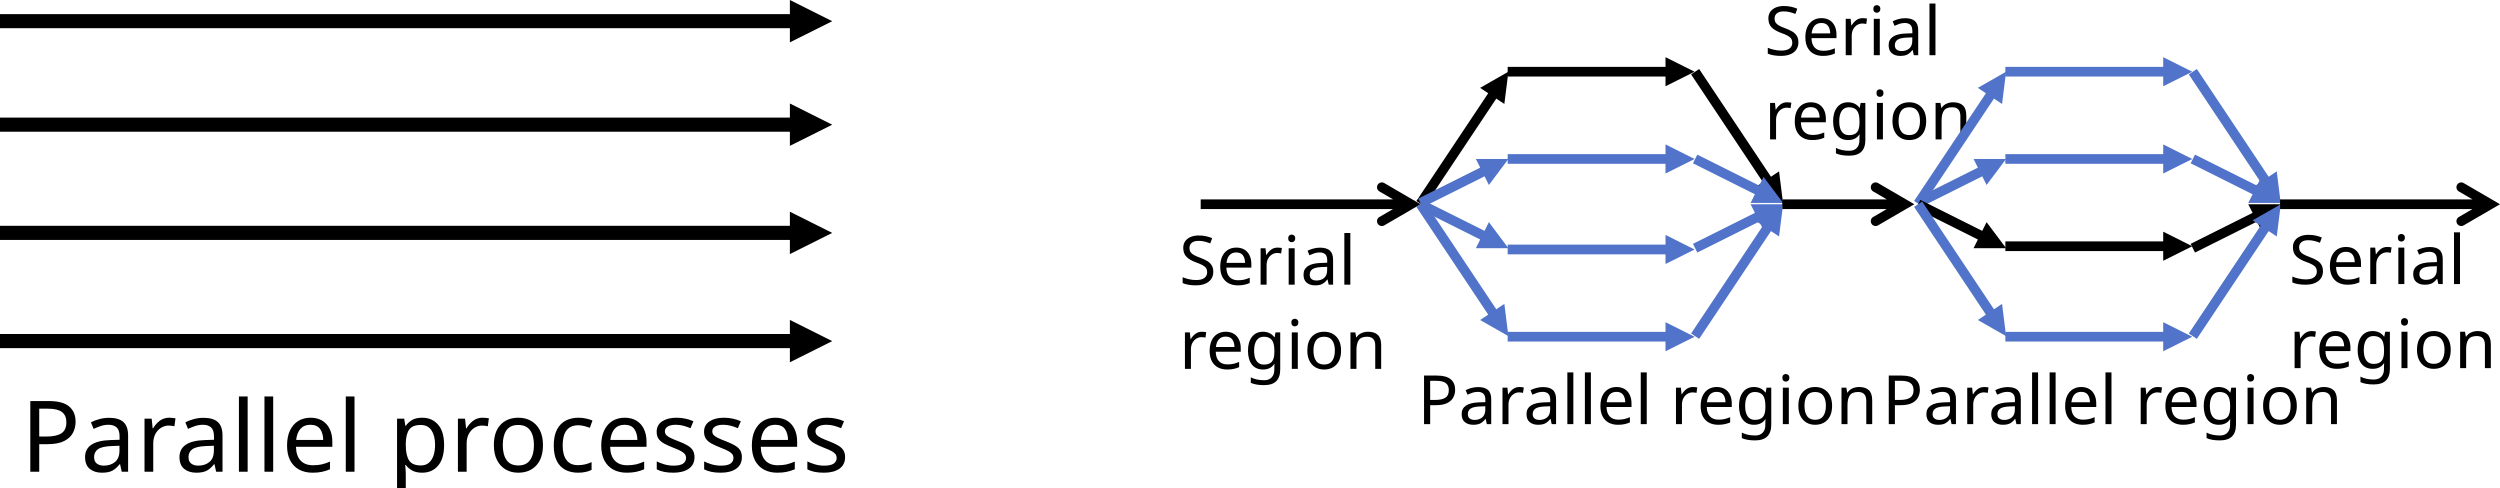
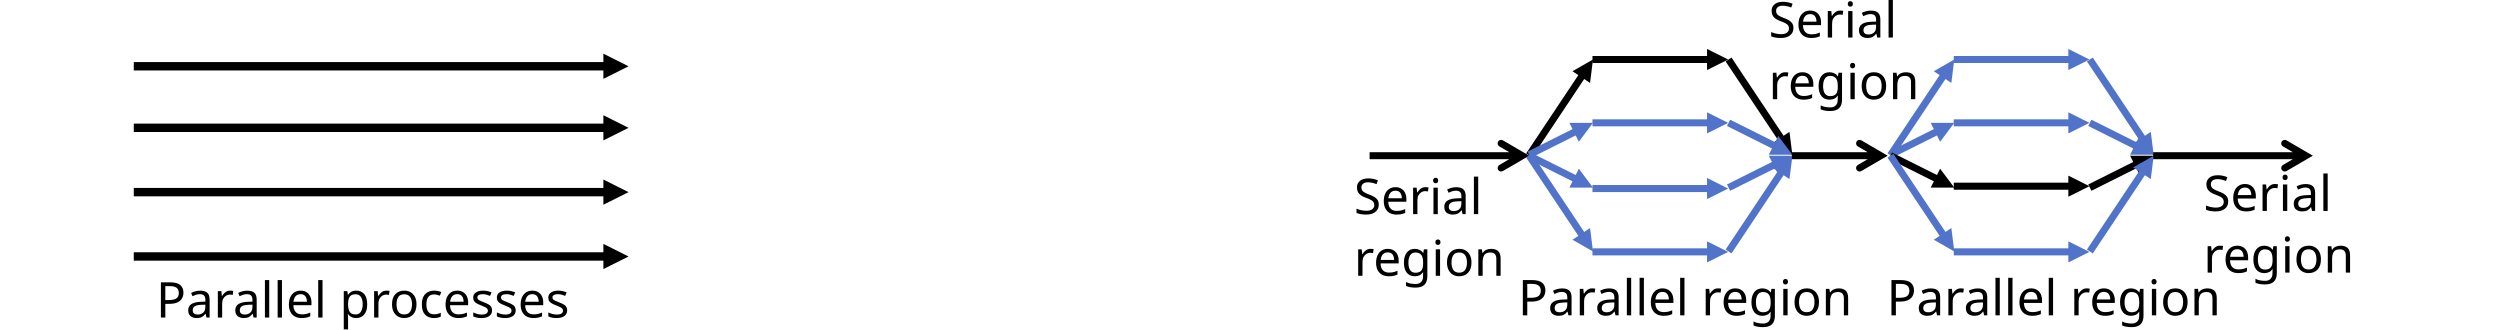
- <svg xmlns="http://www.w3.org/2000/svg" viewBox="0 0 1016.325 198.251" height="52.454mm" width="268.903mm" xml:space="preserve" id="svg2" version="1.1">
+ <svg xmlns="http://www.w3.org/2000/svg" viewBox="0 0 1400 184.468" height="184.468" width="1400" xml:space="preserve" id="svg2" version="1.1">
  <defs id="defs6">
    <clipPath id="clipPath18" clipPathUnits="userSpaceOnUse">
      <path style="clip-rule:evenodd" id="path16" d="M 0,1.2207e-4 H 720 V 450 H 0 Z" />
    </clipPath>
    <clipPath id="clipPath28" clipPathUnits="userSpaceOnUse">
      <path style="clip-rule:evenodd" id="path26" d="M 1.0729e-5,0 H 720 V 450 H 1.0729e-5 Z" />
    </clipPath>
    <clipPath clipPathUnits="userSpaceOnUse" id="clipPath18-5">
      <path d="M 0,1.2207e-4 H 720 V 450 H 0 Z" id="path16-0" style="clip-rule:evenodd" />
    </clipPath>
    <clipPath clipPathUnits="userSpaceOnUse" id="clipPath28-8">
      <path d="M 1.0729e-5,0 H 720 V 450 H 1.0729e-5 Z" id="path26-5" style="clip-rule:evenodd" />
    </clipPath>
    <clipPath clipPathUnits="userSpaceOnUse" id="clipPath40">
      <path d="M 1.0729e-5,0 H 720 V 450 H 1.0729e-5 Z" id="path38-3" style="clip-rule:evenodd" />
    </clipPath>
    <clipPath clipPathUnits="userSpaceOnUse" id="clipPath80">
      <path d="M 1.0729e-5,0 H 720 V 450 H 1.0729e-5 Z" id="path78" style="clip-rule:evenodd" />
    </clipPath>
    <clipPath clipPathUnits="userSpaceOnUse" id="clipPath92">
      <path d="M 1.0729e-5,0 H 720 V 450 H 1.0729e-5 Z" id="path90" style="clip-rule:evenodd" />
    </clipPath>
    <clipPath clipPathUnits="userSpaceOnUse" id="clipPath104">
      <path d="M 1.0729e-5,0 H 720 V 450 H 1.0729e-5 Z" id="path102" style="clip-rule:evenodd" />
    </clipPath>
    <clipPath clipPathUnits="userSpaceOnUse" id="clipPath116">
      <path d="M 1.0729e-5,0 H 720 V 450 H 1.0729e-5 Z" id="path114" style="clip-rule:evenodd" />
    </clipPath>
    <clipPath clipPathUnits="userSpaceOnUse" id="clipPath154">
      <path d="M 1.0729e-5,0 H 720 V 450 H 1.0729e-5 Z" id="path152" style="clip-rule:evenodd" />
    </clipPath>
    <clipPath clipPathUnits="userSpaceOnUse" id="clipPath166">
      <path d="M 1.0729e-5,0 H 720 V 450 H 1.0729e-5 Z" id="path164" style="clip-rule:evenodd" />
    </clipPath>
+     <clipPath clipPathUnits="userSpaceOnUse" id="clipPath28-8-7">
+       <path d="M 1.0729e-5,0 H 720 V 450 H 1.0729e-5 Z" id="path26-5-4" style="clip-rule:evenodd" />
+     </clipPath>
  </defs>
-   <g transform="matrix(1.333333,0,0,-1.333333,-73.47421,549.4299)" id="g10">
-     <g id="g22" transform="matrix(1.912592,0,0,1.912592,-510.7728,-100.024)">
-       <g clip-path="url(#clipPath28)" id="g24">
-         <text id="text32" style="font-variant:normal;font-weight:normal;font-size:15.775px;font-family:Calibri;-inkscape-font-specification:Calibri;writing-mode:lr-tb;fill:#000000;fill-opacity:1;fill-rule:nonzero;stroke:none" transform="matrix(1,0,0,-1,299.17,192.55)">
-           <tspan id="tspan30" y="0" x="0 8.235 15.728 20.981 28.474 32.213 35.951 43.444 47.183 50.922 59.204 64.425 72.675 79.411 86.904 92.899 98.893 106.387">Parallel processes</tspan>
-         </text>
-       </g>
-     </g>
-     <path id="path34" style="fill:#000000;fill-opacity:1;fill-rule:nonzero;stroke:none;stroke-width:1.913" d="M 55.106,310.227 H 298.081 v -4.303 H 55.106 Z m 240.834,4.303 12.91,-6.465 -12.91,-6.445 z" />
-     <path id="path36" style="fill:#000000;fill-opacity:1;fill-rule:nonzero;stroke:none;stroke-width:1.913" d="M 55.106,343.219 H 298.081 v -4.303 H 55.106 Z m 240.834,4.303 12.91,-6.465 -12.91,-6.445 z" />
-     <path id="path38" style="fill:#000000;fill-opacity:1;fill-rule:nonzero;stroke:none;stroke-width:1.913" d="M 55.106,376.211 H 298.081 V 371.908 H 55.106 Z m 240.834,4.303 12.91,-6.465 -12.91,-6.445 z" />
-     <path id="path40" style="fill:#000000;fill-opacity:1;fill-rule:nonzero;stroke:none;stroke-width:1.913" d="M 55.106,407.769 H 298.081 v -4.303 H 55.106 Z m 240.834,4.303 12.91,-6.465 -12.91,-6.445 z" />
-     <g id="g362" transform="matrix(0.3785433,0,0,-0.3785433,403.5588,483.8569)">
-       <g transform="matrix(3.47072,0,0,-3.47072,-698.7465,1151.619)" id="g22-1">
-         <g clip-path="url(#clipPath28-8)" id="g24-4">
-           <text id="text32-9" style="font-style:normal;font-variant:normal;font-weight:normal;font-stretch:normal;font-size:15.775px;font-family:'Noto Sans';-inkscape-font-specification:'Noto Sans, Normal';font-variant-ligatures:normal;font-variant-caps:normal;font-variant-numeric:normal;font-feature-settings:normal;text-align:start;writing-mode:lr-tb;text-anchor:start;fill:#000000;fill-opacity:1;fill-rule:nonzero;stroke:none" transform="matrix(1,0,0,-1,265.05,178.75)">
-             <tspan style="font-style:normal;font-variant:normal;font-weight:normal;font-stretch:normal;font-size:15.775px;font-family:'Noto Sans';-inkscape-font-specification:'Noto Sans, Normal';font-variant-ligatures:normal;font-variant-caps:normal;font-variant-numeric:normal;font-feature-settings:normal;text-align:start;writing-mode:lr-tb;text-anchor:start" id="tspan30-2" y="0" x="0 8.235 15.728 20.981 28.474 32.213 35.951 43.444 47.183 50.922 56.175 63.668 71.145 74.884 83.134">Parallel region</tspan>
-           </text>
-         </g>
-       </g>
-       <g transform="matrix(3.47072,0,0,-3.47072,-698.7465,1152.14)" id="g34">
-         <g clip-path="url(#clipPath40)" id="g36">
-           <text id="text44" style="font-style:normal;font-variant:normal;font-weight:normal;font-stretch:normal;font-size:15.775px;font-family:'Noto Sans';-inkscape-font-specification:'Noto Sans, Normal';font-variant-ligatures:normal;font-variant-caps:normal;font-variant-numeric:normal;font-feature-settings:normal;text-align:start;writing-mode:lr-tb;text-anchor:start;fill:#000000;fill-opacity:1;fill-rule:nonzero;stroke:none" transform="matrix(1,0,0,-1,372.9,178.9)">
-             <tspan style="font-style:normal;font-variant:normal;font-weight:normal;font-stretch:normal;font-size:15.775px;font-family:'Noto Sans';-inkscape-font-specification:'Noto Sans, Normal';font-variant-ligatures:normal;font-variant-caps:normal;font-variant-numeric:normal;font-feature-settings:normal;text-align:start;writing-mode:lr-tb;text-anchor:start" id="tspan42" y="0" x="0 8.235 15.728 20.981 28.474 32.213 35.951 43.444 47.183 50.922 56.175 63.668 71.145 74.884 83.134">Parallel region</tspan>
-           </text>
-         </g>
-       </g>
-       <path id="path46" style="fill:#000000;fill-opacity:1;fill-rule:nonzero;stroke:none;stroke-width:3.471" d="M 46.587,350.215 H 215.959 v 7.809 H 46.587 Z m 147.887,-13.119 29.223,17.041 -29.223,17.007 c -1.839,1.111 -4.234,0.486 -5.345,-1.388 -1.076,-1.874 -0.451,-4.269 1.423,-5.345 l 23.427,-13.675 v 6.768 l -23.427,-13.675 c -1.874,-1.076 -2.499,-3.471 -1.423,-5.345 1.111,-1.874 3.505,-2.499 5.345,-1.388 z" />
-       <path id="path48" style="fill:#000000;fill-opacity:1;fill-rule:nonzero;stroke:none;stroke-width:3.471" d="m 226.822,355.837 60.009,-90.03 -6.49,-4.338 -60.009,90.03 z m 64.347,-82.464 3.262,-25.996 -22.768,13.015 z" />
-       <path id="path50" style="fill:#5173c9;fill-opacity:1;fill-rule:nonzero;stroke:none;stroke-width:3.471" d="m 225.33,356.601 53.38,-26.69 -3.505,-7.011 -53.38,26.69 z m 53.38,-17.978 15.722,-20.928 h -26.204 z" />
-       <path id="path52" style="fill:#5173c9;fill-opacity:1;fill-rule:nonzero;stroke:none;stroke-width:3.471" d="m 225.33,350.631 53.38,26.69 -3.505,6.976 -53.38,-26.69 z m 53.38,17.944 15.722,20.963 h -26.204 z" />
-       <path id="path54" style="fill:#5173c9;fill-opacity:1;fill-rule:nonzero;stroke:none;stroke-width:3.471" d="m 226.822,351.95 60.009,90.03 -6.49,4.338 -60.009,-90.03 z m 64.347,82.43 3.262,25.996 -22.768,-12.98 z" />
-       <path id="path56" style="fill:#5173c9;fill-opacity:1;fill-rule:nonzero;stroke:none;stroke-width:3.471" d="M 293.842,456.94 H 424.861 v 7.809 H 293.842 Z m 127.132,-7.809 23.427,11.731 -23.427,11.696 z" />
-       <path id="path58" style="fill:#5173c9;fill-opacity:1;fill-rule:nonzero;stroke:none;stroke-width:3.471" d="M 293.842,386.657 H 424.861 v 7.809 H 293.842 Z m 127.132,-7.809 23.427,11.731 -23.427,11.696 z" />
-       <path id="path60" style="fill:#5173c9;fill-opacity:1;fill-rule:nonzero;stroke:none;stroke-width:3.471" d="M 293.842,313.772 H 424.861 v 7.809 H 293.842 Z m 127.132,-7.809 23.427,11.731 -23.427,11.696 z" />
-       <path id="path62" style="fill:#000000;fill-opacity:1;fill-rule:nonzero;stroke:none;stroke-width:3.471" d="M 293.842,243.49 H 424.861 v 7.809 H 293.842 Z m 127.132,-7.809 23.427,11.731 -23.427,11.696 z" />
-       <path id="path64" style="fill:#000000;fill-opacity:1;fill-rule:nonzero;stroke:none;stroke-width:3.471" d="m 448.08,245.226 60.009,90.03 -6.49,4.338 -60.009,-90.03 z m 64.347,82.43 3.262,25.996 -22.768,-12.981 z" />
-       <path id="path66" style="fill:#5173c9;fill-opacity:1;fill-rule:nonzero;stroke:none;stroke-width:3.471" d="m 446.588,314.189 53.38,26.69 -3.505,6.976 -53.38,-26.69 z m 53.38,17.944 15.722,20.963 h -26.204 z" />
-       <path id="path68" style="fill:#5173c9;fill-opacity:1;fill-rule:nonzero;stroke:none;stroke-width:3.471" d="m 446.588,393.044 53.38,-26.69 -3.505,-7.011 -53.38,26.69 z m 53.38,-17.978 15.722,-20.928 h -26.204 z" />
-       <path id="path70" style="fill:#5173c9;fill-opacity:1;fill-rule:nonzero;stroke:none;stroke-width:3.471" d="m 448.08,462.562 60.009,-90.03 -6.49,-4.338 -60.009,90.03 z m 64.347,-82.464 3.262,-25.961 -22.768,12.98 z" />
-       <path id="path72" style="fill:#000000;fill-opacity:1;fill-rule:nonzero;stroke:none;stroke-width:3.471" d="m 515.1,350.215 h 98.534 v 7.809 H 515.1 Z m 77.085,-13.119 29.189,17.041 -29.189,17.007 c -1.874,1.111 -4.269,0.486 -5.345,-1.388 -1.076,-1.874 -0.451,-4.269 1.388,-5.345 v 0 l 23.427,-13.675 v 6.768 l -23.427,-13.675 c -1.839,-1.076 -2.464,-3.471 -1.388,-5.345 1.076,-1.874 3.471,-2.499 5.345,-1.388 z" />
-       <g transform="matrix(3.47072,0,0,-3.47072,-701.8038,1136.333)" id="g74">
-         <g clip-path="url(#clipPath80)" id="g76">
-           <text id="text84" style="font-style:normal;font-variant:normal;font-weight:normal;font-stretch:normal;font-size:15.775px;font-family:'Noto Sans';-inkscape-font-specification:'Noto Sans, Normal';font-variant-ligatures:normal;font-variant-caps:normal;font-variant-numeric:normal;font-feature-settings:normal;text-align:start;writing-mode:lr-tb;text-anchor:start;fill:#000000;fill-opacity:1;fill-rule:nonzero;stroke:none" transform="matrix(1,0,0,-1,210.63,206.7)">
-             <tspan style="font-style:normal;font-variant:normal;font-weight:normal;font-stretch:normal;font-size:15.775px;font-family:'Noto Sans';-inkscape-font-specification:'Noto Sans, Normal';font-variant-ligatures:normal;font-variant-caps:normal;font-variant-numeric:normal;font-feature-settings:normal;text-align:start;writing-mode:lr-tb;text-anchor:start" id="tspan82" y="0" x="0 7.477 14.97 20.224 23.962 31.455">Serial</tspan>
-           </text>
-         </g>
-       </g>
-       <g transform="matrix(3.47072,0,0,-3.47072,-701.8038,1136.333)" id="g86">
-         <g clip-path="url(#clipPath92)" id="g88">
-           <text id="text96" style="font-style:normal;font-variant:normal;font-weight:normal;font-stretch:normal;font-size:15.775px;font-family:'Noto Sans';-inkscape-font-specification:'Noto Sans, Normal';font-variant-ligatures:normal;font-variant-caps:normal;font-variant-numeric:normal;font-feature-settings:normal;text-align:start;writing-mode:lr-tb;text-anchor:start;fill:#000000;fill-opacity:1;fill-rule:nonzero;stroke:none" transform="matrix(1,0,0,-1,210.63,187.17)">
-             <tspan style="font-style:normal;font-variant:normal;font-weight:normal;font-stretch:normal;font-size:15.775px;font-family:'Noto Sans';-inkscape-font-specification:'Noto Sans, Normal';font-variant-ligatures:normal;font-variant-caps:normal;font-variant-numeric:normal;font-feature-settings:normal;text-align:start;writing-mode:lr-tb;text-anchor:start" id="tspan94" y="0" x="0 5.253 12.746 20.224 23.962 32.213">region</tspan>
-           </text>
-         </g>
-       </g>
-       <g transform="matrix(3.47072,0,0,-3.47072,-701.8038,1136.333)" id="g98">
-         <g clip-path="url(#clipPath104)" id="g100">
-           <text id="text108" style="font-style:normal;font-variant:normal;font-weight:normal;font-stretch:normal;font-size:15.775px;font-family:'Noto Sans';-inkscape-font-specification:'Noto Sans, Normal';font-variant-ligatures:normal;font-variant-caps:normal;font-variant-numeric:normal;font-feature-settings:normal;text-align:start;writing-mode:lr-tb;text-anchor:start;fill:#000000;fill-opacity:1;fill-rule:nonzero;stroke:none" transform="matrix(1,0,0,-1,346.42,259.95)">
-             <tspan style="font-style:normal;font-variant:normal;font-weight:normal;font-stretch:normal;font-size:15.775px;font-family:'Noto Sans';-inkscape-font-specification:'Noto Sans, Normal';font-variant-ligatures:normal;font-variant-caps:normal;font-variant-numeric:normal;font-feature-settings:normal;text-align:start;writing-mode:lr-tb;text-anchor:start" id="tspan106" y="0" x="0 7.477 14.97 20.224 23.962 31.455">Serial</tspan>
-           </text>
-         </g>
-       </g>
-       <g transform="matrix(3.47072,0,0,-3.47072,-701.8038,1136.333)" id="g110">
-         <g clip-path="url(#clipPath116)" id="g112">
-           <text id="text120" style="font-style:normal;font-variant:normal;font-weight:normal;font-stretch:normal;font-size:15.775px;font-family:'Noto Sans';-inkscape-font-specification:'Noto Sans, Normal';font-variant-ligatures:normal;font-variant-caps:normal;font-variant-numeric:normal;font-feature-settings:normal;text-align:start;writing-mode:lr-tb;text-anchor:start;fill:#000000;fill-opacity:1;fill-rule:nonzero;stroke:none" transform="matrix(1,0,0,-1,346.42,240.42)">
-             <tspan style="font-style:normal;font-variant:normal;font-weight:normal;font-stretch:normal;font-size:15.775px;font-family:'Noto Sans';-inkscape-font-specification:'Noto Sans, Normal';font-variant-ligatures:normal;font-variant-caps:normal;font-variant-numeric:normal;font-feature-settings:normal;text-align:start;writing-mode:lr-tb;text-anchor:start" id="tspan118" y="0" x="0 5.253 12.746 20.224 23.962 32.213">region</tspan>
-           </text>
-         </g>
-       </g>
-       <path id="path122" style="fill:#5173c9;fill-opacity:1;fill-rule:nonzero;stroke:none;stroke-width:3.471" d="m 627.69,355.837 60.009,-90.03 -6.49,-4.338 -60.009,90.03 z m 64.347,-82.464 3.262,-25.996 -22.768,13.015 z" />
-       <path id="path124" style="fill:#5173c9;fill-opacity:1;fill-rule:nonzero;stroke:none;stroke-width:3.471" d="m 626.198,356.601 53.38,-26.69 -3.505,-7.011 -53.38,26.69 z m 53.38,-17.978 15.722,-20.928 h -26.204 z" />
-       <path id="path126" style="fill:#000000;fill-opacity:1;fill-rule:nonzero;stroke:none;stroke-width:3.471" d="m 626.198,350.631 53.38,26.69 -3.505,6.976 -53.38,-26.69 z m 53.38,17.944 15.722,20.963 h -26.204 z" />
-       <path id="path128" style="fill:#5173c9;fill-opacity:1;fill-rule:nonzero;stroke:none;stroke-width:3.471" d="m 627.69,351.95 60.009,90.03 -6.49,4.338 -60.009,-90.03 z m 64.347,82.43 3.262,25.996 -22.768,-12.98 z" />
-       <path id="path130" style="fill:#5173c9;fill-opacity:1;fill-rule:nonzero;stroke:none;stroke-width:3.471" d="M 694.71,456.94 H 825.729 v 7.809 H 694.71 Z m 127.132,-7.809 23.427,11.731 -23.427,11.696 z" />
-       <path id="path132" style="fill:#000000;fill-opacity:1;fill-rule:nonzero;stroke:none;stroke-width:3.471" d="M 694.71,384.054 H 825.729 v 7.809 H 694.71 Z m 127.132,-7.809 23.427,11.731 -23.427,11.696 z" />
-       <path id="path134" style="fill:#5173c9;fill-opacity:1;fill-rule:nonzero;stroke:none;stroke-width:3.471" d="M 694.71,313.772 H 825.729 v 7.809 H 694.71 Z m 127.132,-7.809 23.427,11.731 -23.427,11.696 z" />
-       <path id="path136" style="fill:#5173c9;fill-opacity:1;fill-rule:nonzero;stroke:none;stroke-width:3.471" d="M 694.71,243.49 H 825.729 v 7.809 H 694.71 Z m 127.132,-7.809 23.427,11.731 -23.427,11.696 z" />
-       <path id="path138" style="fill:#5173c9;fill-opacity:1;fill-rule:nonzero;stroke:none;stroke-width:3.471" d="m 848.948,245.226 60.009,90.03 -6.49,4.338 -60.009,-90.03 z m 64.347,82.43 3.262,25.996 -22.768,-12.981 z" />
-       <path id="path140" style="fill:#5173c9;fill-opacity:1;fill-rule:nonzero;stroke:none;stroke-width:3.471" d="m 847.456,314.189 53.38,26.69 -3.505,6.976 -53.38,-26.69 z m 53.38,17.944 15.722,20.963 H 890.354 Z" />
-       <path id="path142" style="fill:#000000;fill-opacity:1;fill-rule:nonzero;stroke:none;stroke-width:3.471" d="m 847.456,393.044 53.38,-26.69 -3.505,-7.011 -53.38,26.69 z m 53.38,-17.978 15.722,-20.928 H 890.354 Z" />
-       <path id="path144" style="fill:#5173c9;fill-opacity:1;fill-rule:nonzero;stroke:none;stroke-width:3.471" d="m 848.948,462.562 60.009,-90.03 -6.49,-4.338 -60.009,90.03 z m 64.347,-82.464 3.262,-25.961 -22.768,12.98 z" />
-       <path id="path146" style="fill:#000000;fill-opacity:1;fill-rule:nonzero;stroke:none;stroke-width:3.471" d="m 915.968,350.215 h 169.406 v 7.809 H 915.968 Z m 147.922,-13.119 29.223,17.041 -29.223,17.007 c -1.84,1.111 -4.234,0.486 -5.345,-1.388 -1.076,-1.874 -0.451,-4.269 1.423,-5.345 l 23.427,-13.675 v 6.768 l -23.427,-13.675 c -1.874,-1.076 -2.499,-3.471 -1.423,-5.345 1.111,-1.874 3.505,-2.499 5.345,-1.388 z" />
-       <g transform="matrix(3.47072,0,0,-3.47072,-701.8038,1136.333)" id="g148">
-         <g clip-path="url(#clipPath154)" id="g150">
-           <text id="text158" style="font-style:normal;font-variant:normal;font-weight:normal;font-stretch:normal;font-size:15.775px;font-family:'Noto Sans';-inkscape-font-specification:'Noto Sans, Normal';font-variant-ligatures:normal;font-variant-caps:normal;font-variant-numeric:normal;font-feature-settings:normal;text-align:start;writing-mode:lr-tb;text-anchor:start;fill:#000000;fill-opacity:1;fill-rule:nonzero;stroke:none" transform="matrix(1,0,0,-1,468.15,206.85)">
-             <tspan style="font-style:normal;font-variant:normal;font-weight:normal;font-stretch:normal;font-size:15.775px;font-family:'Noto Sans';-inkscape-font-specification:'Noto Sans, Normal';font-variant-ligatures:normal;font-variant-caps:normal;font-variant-numeric:normal;font-feature-settings:normal;text-align:start;writing-mode:lr-tb;text-anchor:start" id="tspan156" y="0" x="0 7.477 14.97 20.224 23.962 31.455">Serial</tspan>
-           </text>
-         </g>
-       </g>
-       <g transform="matrix(3.47072,0,0,-3.47072,-701.8038,1136.333)" id="g160">
-         <g clip-path="url(#clipPath166)" id="g162">
-           <text id="text170" style="font-style:normal;font-variant:normal;font-weight:normal;font-stretch:normal;font-size:15.775px;font-family:'Noto Sans';-inkscape-font-specification:'Noto Sans, Normal';font-variant-ligatures:normal;font-variant-caps:normal;font-variant-numeric:normal;font-feature-settings:normal;text-align:start;writing-mode:lr-tb;text-anchor:start;fill:#000000;fill-opacity:1;fill-rule:nonzero;stroke:none" transform="matrix(1,0,0,-1,468.15,187.33)">
-             <tspan style="font-style:normal;font-variant:normal;font-weight:normal;font-stretch:normal;font-size:15.775px;font-family:'Noto Sans';-inkscape-font-specification:'Noto Sans, Normal';font-variant-ligatures:normal;font-variant-caps:normal;font-variant-numeric:normal;font-feature-settings:normal;text-align:start;writing-mode:lr-tb;text-anchor:start" id="tspan168" y="0" x="0 5.253 12.746 20.224 23.962 32.213">region</tspan>
-           </text>
-         </g>
-       </g>
-     </g>
+   <g transform="matrix(1.333333,0,0,-1.333333,-198.0488,553.596)" id="g10">
+     <path id="path34" style="fill:#000000;fill-opacity:1;fill-rule:nonzero;stroke:none;stroke-width:1.566" d="m 204.72,309.241 h 198.993 v -3.524 H 204.72 Z m 197.238,3.524 10.573,-5.294 -10.573,-5.279 z" />
+     <path id="path36" style="fill:#000000;fill-opacity:1;fill-rule:nonzero;stroke:none;stroke-width:1.566" d="m 204.72,336.261 h 198.993 v -3.524 H 204.72 Z m 197.238,3.524 10.573,-5.294 -10.573,-5.279 z" />
+     <path id="path38" style="fill:#000000;fill-opacity:1;fill-rule:nonzero;stroke:none;stroke-width:1.566" d="m 204.72,363.281 h 198.993 v -3.524 H 204.72 Z m 197.238,3.524 10.573,-5.294 -10.573,-5.279 z" />
+     <path id="path40" style="fill:#000000;fill-opacity:1;fill-rule:nonzero;stroke:none;stroke-width:1.566" d="m 204.72,389.126 h 198.993 v -3.524 H 204.72 Z m 197.238,3.524 10.573,-5.294 -10.573,-5.279 z" />
+     <text transform="scale(1,-1)" style="font-style:normal;font-variant:normal;font-weight:normal;font-stretch:normal;font-size:20.725px;font-family:'Noto Sans';-inkscape-font-specification:'Noto Sans, Normal';font-variant-ligatures:normal;font-variant-caps:normal;font-variant-numeric:normal;font-feature-settings:normal;text-align:start;writing-mode:lr-tb;text-anchor:start;fill:#000000;fill-opacity:1;fill-rule:nonzero;stroke:none;stroke-width:1.314" id="text32-9" x="786.115" y="-282.764">
+       <tspan id="tspan3939" x="786.115" y="-282.764">Parallel region</tspan>
+     </text>
+     <path d="m 723.775,351.285 h 64.114 v -2.956 h -64.114 z m 55.982,4.966 11.062,-6.451 -11.062,-6.438 c -0.696,-0.42 -1.603,-0.184 -2.023,0.526 -0.407,0.709 -0.171,1.616 0.539,2.023 l 8.868,5.176 v -2.562 l -8.868,5.176 c -0.709,0.407 -0.946,1.314 -0.539,2.023 0.42,0.709 1.327,0.946 2.023,0.526 z" style="fill:#000000;fill-opacity:1;fill-rule:nonzero;stroke:none;stroke-width:1.314" id="path46" />
+     <path d="m 792.001,349.157 22.716,34.08 -2.457,1.642 -22.716,-34.08 z m 24.358,31.216 1.235,9.841 -8.619,-4.927 z" style="fill:#000000;fill-opacity:1;fill-rule:nonzero;stroke:none;stroke-width:1.314" id="path48" />
+     <path d="m 791.436,348.868 20.207,10.103 -1.327,2.654 -20.206,-10.103 z m 20.207,6.806 5.952,7.922 h -9.919 z" style="fill:#5173c9;fill-opacity:1;fill-rule:nonzero;stroke:none;stroke-width:1.314" id="path50" />
+     <path d="m 791.436,351.128 20.207,-10.103 -1.327,-2.641 -20.206,10.103 z m 20.207,-6.792 5.952,-7.935 h -9.919 z" style="fill:#5173c9;fill-opacity:1;fill-rule:nonzero;stroke:none;stroke-width:1.314" id="path52" />
+     <path d="m 792.001,350.628 22.716,-34.08 -2.457,-1.642 -22.716,34.08 z m 24.358,-31.203 1.235,-9.84 -8.619,4.914 z" style="fill:#5173c9;fill-opacity:1;fill-rule:nonzero;stroke:none;stroke-width:1.314" id="path54" />
+     <path d="m 817.371,310.885 h 49.597 v -2.956 h -49.597 z m 48.125,2.956 8.868,-4.441 -8.868,-4.428 z" style="fill:#5173c9;fill-opacity:1;fill-rule:nonzero;stroke:none;stroke-width:1.314" id="path56" />
+     <path d="m 817.371,337.49 h 49.597 v -2.956 h -49.597 z m 48.125,2.956 8.868,-4.441 -8.868,-4.428 z" style="fill:#5173c9;fill-opacity:1;fill-rule:nonzero;stroke:none;stroke-width:1.314" id="path58" />
+     <path d="m 817.371,365.08 h 49.597 v -2.956 h -49.597 z m 48.125,2.956 8.868,-4.441 -8.868,-4.428 z" style="fill:#5173c9;fill-opacity:1;fill-rule:nonzero;stroke:none;stroke-width:1.314" id="path60" />
+     <path d="m 817.371,391.685 h 49.597 v -2.956 h -49.597 z m 48.125,2.956 8.868,-4.441 -8.868,-4.428 z" style="fill:#000000;fill-opacity:1;fill-rule:nonzero;stroke:none;stroke-width:1.314" id="path62" />
+     <path d="m 875.757,391.028 22.716,-34.08 -2.457,-1.642 -22.716,34.08 z m 24.358,-31.203 1.235,-9.841 -8.619,4.914 z" style="fill:#000000;fill-opacity:1;fill-rule:nonzero;stroke:none;stroke-width:1.314" id="path64" />
+     <path d="m 875.192,364.923 20.207,-10.103 -1.327,-2.641 -20.207,10.103 z m 20.207,-6.792 5.952,-7.935 h -9.919 z" style="fill:#5173c9;fill-opacity:1;fill-rule:nonzero;stroke:none;stroke-width:1.314" id="path66" />
+     <path d="m 875.192,335.073 20.207,10.103 -1.327,2.654 -20.207,-10.103 z m 20.207,6.806 5.952,7.922 h -9.919 z" style="fill:#5173c9;fill-opacity:1;fill-rule:nonzero;stroke:none;stroke-width:1.314" id="path68" />
+     <path d="m 875.757,308.757 22.716,34.08 -2.457,1.642 -22.716,-34.08 z m 24.358,31.216 1.235,9.827 -8.619,-4.914 z" style="fill:#5173c9;fill-opacity:1;fill-rule:nonzero;stroke:none;stroke-width:1.314" id="path70" />
+     <path d="m 901.127,351.285 h 37.299 v -2.956 h -37.299 z m 29.18,4.966 11.049,-6.451 -11.049,-6.438 c -0.709,-0.42 -1.616,-0.184 -2.023,0.526 -0.407,0.709 -0.171,1.616 0.526,2.023 v 0 l 8.868,5.176 v -2.562 l -8.868,5.176 c -0.696,0.407 -0.933,1.314 -0.526,2.023 0.407,0.709 1.314,0.946 2.023,0.526 z" style="fill:#000000;fill-opacity:1;fill-rule:nonzero;stroke:none;stroke-width:1.314" id="path72" />
+     <text transform="scale(1,-1)" style="font-style:normal;font-variant:normal;font-weight:normal;font-stretch:normal;font-size:20.725px;font-family:'Noto Sans';-inkscape-font-specification:'Noto Sans, Normal';font-variant-ligatures:normal;font-variant-caps:normal;font-variant-numeric:normal;font-feature-settings:normal;text-align:start;writing-mode:lr-tb;text-anchor:start;fill:#000000;fill-opacity:1;fill-rule:nonzero;stroke:none;stroke-width:1.314" id="text84" x="717.206" y="-325.272">
+       <tspan id="tspan3807" x="717.206" y="-325.272">Serial</tspan>
+       <tspan id="tspan3809" x="717.206" y="-299.366">region</tspan>
+     </text>
+     <path d="m 943.747,349.157 22.716,34.08 -2.457,1.642 -22.716,-34.08 z m 24.358,31.216 1.235,9.841 -8.619,-4.927 z" style="fill:#5173c9;fill-opacity:1;fill-rule:nonzero;stroke:none;stroke-width:1.314" id="path122" />
+     <path d="m 943.182,348.868 20.207,10.103 -1.327,2.654 -20.207,-10.103 z m 20.207,6.806 5.952,7.922 h -9.919 z" style="fill:#5173c9;fill-opacity:1;fill-rule:nonzero;stroke:none;stroke-width:1.314" id="path124" />
+     <path d="m 943.182,351.128 20.207,-10.103 -1.327,-2.641 -20.207,10.103 z m 20.207,-6.792 5.952,-7.935 h -9.919 z" style="fill:#000000;fill-opacity:1;fill-rule:nonzero;stroke:none;stroke-width:1.314" id="path126" />
+     <path d="m 943.747,350.628 22.716,-34.08 -2.457,-1.642 -22.716,34.08 z m 24.358,-31.203 1.235,-9.84 -8.619,4.914 z" style="fill:#5173c9;fill-opacity:1;fill-rule:nonzero;stroke:none;stroke-width:1.314" id="path128" />
+     <path d="m 969.117,310.885 h 49.597 v -2.956 h -49.597 z m 48.125,2.956 8.868,-4.441 -8.868,-4.428 z" style="fill:#5173c9;fill-opacity:1;fill-rule:nonzero;stroke:none;stroke-width:1.314" id="path130" />
+     <path d="m 969.117,338.476 h 49.597 v -2.956 h -49.597 z m 48.125,2.956 8.868,-4.441 -8.868,-4.428 z" style="fill:#000000;fill-opacity:1;fill-rule:nonzero;stroke:none;stroke-width:1.314" id="path132" />
+     <path d="m 969.117,365.08 h 49.597 v -2.956 h -49.597 z m 48.125,2.956 8.868,-4.441 -8.868,-4.428 z" style="fill:#5173c9;fill-opacity:1;fill-rule:nonzero;stroke:none;stroke-width:1.314" id="path134" />
+     <path d="m 969.117,391.685 h 49.597 v -2.956 h -49.597 z m 48.125,2.956 8.868,-4.441 -8.868,-4.428 z" style="fill:#5173c9;fill-opacity:1;fill-rule:nonzero;stroke:none;stroke-width:1.314" id="path136" />
+     <path d="m 1027.503,391.028 22.716,-34.08 -2.457,-1.642 -22.716,34.08 z m 24.358,-31.203 1.235,-9.841 -8.619,4.914 z" style="fill:#5173c9;fill-opacity:1;fill-rule:nonzero;stroke:none;stroke-width:1.314" id="path138" />
+     <path d="m 1026.938,364.923 20.206,-10.103 -1.327,-2.641 -20.207,10.103 z m 20.206,-6.792 5.952,-7.935 h -9.919 z" style="fill:#5173c9;fill-opacity:1;fill-rule:nonzero;stroke:none;stroke-width:1.314" id="path140" />
+     <path d="m 1026.938,335.073 20.206,10.103 -1.327,2.654 -20.207,-10.103 z m 20.206,6.806 5.952,7.922 h -9.919 z" style="fill:#000000;fill-opacity:1;fill-rule:nonzero;stroke:none;stroke-width:1.314" id="path142" />
+     <path d="m 1027.503,308.757 22.716,34.08 -2.457,1.642 -22.716,-34.08 z m 24.358,31.216 1.235,9.827 -8.619,-4.914 z" style="fill:#5173c9;fill-opacity:1;fill-rule:nonzero;stroke:none;stroke-width:1.314" id="path144" />
+     <path d="m 1052.873,351.285 h 64.127 v -2.956 h -64.127 z m 55.995,4.966 11.062,-6.451 -11.062,-6.438 c -0.696,-0.42 -1.603,-0.184 -2.023,0.526 -0.407,0.709 -0.171,1.616 0.538,2.023 l 8.868,5.176 v -2.562 l -8.868,5.176 c -0.709,0.407 -0.946,1.314 -0.538,2.023 0.42,0.709 1.327,0.946 2.023,0.526 z" style="fill:#000000;fill-opacity:1;fill-rule:nonzero;stroke:none;stroke-width:1.314" id="path146" />
+     <text y="-281.82" x="214.096" transform="scale(1,-1)" style="font-style:normal;font-variant:normal;font-weight:normal;font-stretch:normal;font-size:20.725px;font-family:'Noto Sans';-inkscape-font-specification:'Noto Sans, Normal';font-variant-ligatures:normal;font-variant-caps:normal;font-variant-numeric:normal;font-feature-settings:normal;text-align:start;writing-mode:lr-tb;text-anchor:start;fill:#000000;fill-opacity:1;fill-rule:nonzero;stroke:none;stroke-width:1.314" id="text32-9-9">
+       <tspan y="-281.82" x="214.096" id="tspan129" style="stroke-width:1.314">Parallel processes</tspan>
+     </text>
+     <text y="-399.446" x="891.373" id="text3821" style="font-style:normal;font-variant:normal;font-weight:normal;font-stretch:normal;font-size:20.725px;font-family:'Noto Sans';-inkscape-font-specification:'Noto Sans, Normal';font-variant-ligatures:normal;font-variant-caps:normal;font-variant-numeric:normal;font-feature-settings:normal;text-align:start;writing-mode:lr-tb;text-anchor:start;fill:#000000;fill-opacity:1;fill-rule:nonzero;stroke:none;stroke-width:1.314" transform="scale(1,-1)">
+       <tspan id="tspan3817" x="891.373" y="-399.446">Serial</tspan>
+       <tspan id="tspan3819" x="891.373" y="-373.54">region</tspan>
+     </text>
+     <text y="-326.604" x="1073.982" id="text3821-4" style="font-style:normal;font-variant:normal;font-weight:normal;font-stretch:normal;font-size:20.725px;font-family:'Noto Sans';-inkscape-font-specification:'Noto Sans, Normal';font-variant-ligatures:normal;font-variant-caps:normal;font-variant-numeric:normal;font-feature-settings:normal;text-align:start;writing-mode:lr-tb;text-anchor:start;fill:#000000;fill-opacity:1;fill-rule:nonzero;stroke:none;stroke-width:1.314" transform="scale(1,-1)">
+       <tspan style="stroke-width:1.314" id="tspan3817-3" x="1073.982" y="-326.604">Serial</tspan>
+       <tspan style="stroke-width:1.314" id="tspan3819-0" x="1073.982" y="-300.698">region</tspan>
+     </text>
+     <text y="-282.764" x="940.931" id="text3943" style="font-style:normal;font-variant:normal;font-weight:normal;font-stretch:normal;font-size:20.725px;font-family:'Noto Sans';-inkscape-font-specification:'Noto Sans, Normal';font-variant-ligatures:normal;font-variant-caps:normal;font-variant-numeric:normal;font-feature-settings:normal;text-align:start;writing-mode:lr-tb;text-anchor:start;fill:#000000;fill-opacity:1;fill-rule:nonzero;stroke:none;stroke-width:1.314" transform="scale(1,-1)">
+       <tspan id="tspan3941" x="940.931" y="-282.764">Parallel region</tspan>
+     </text>
  </g>
</svg>
